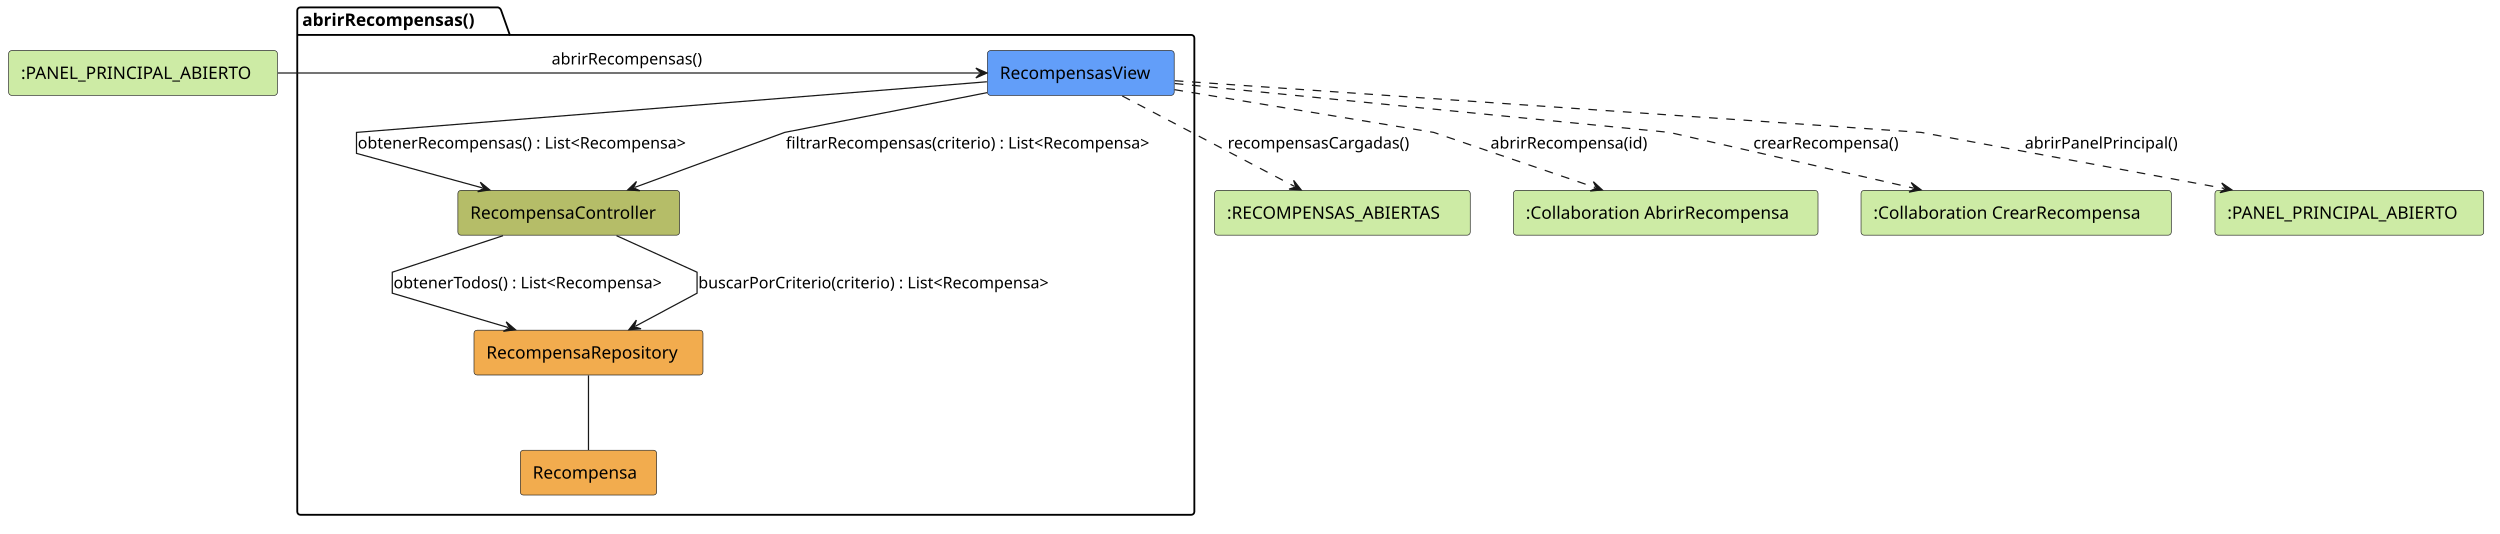
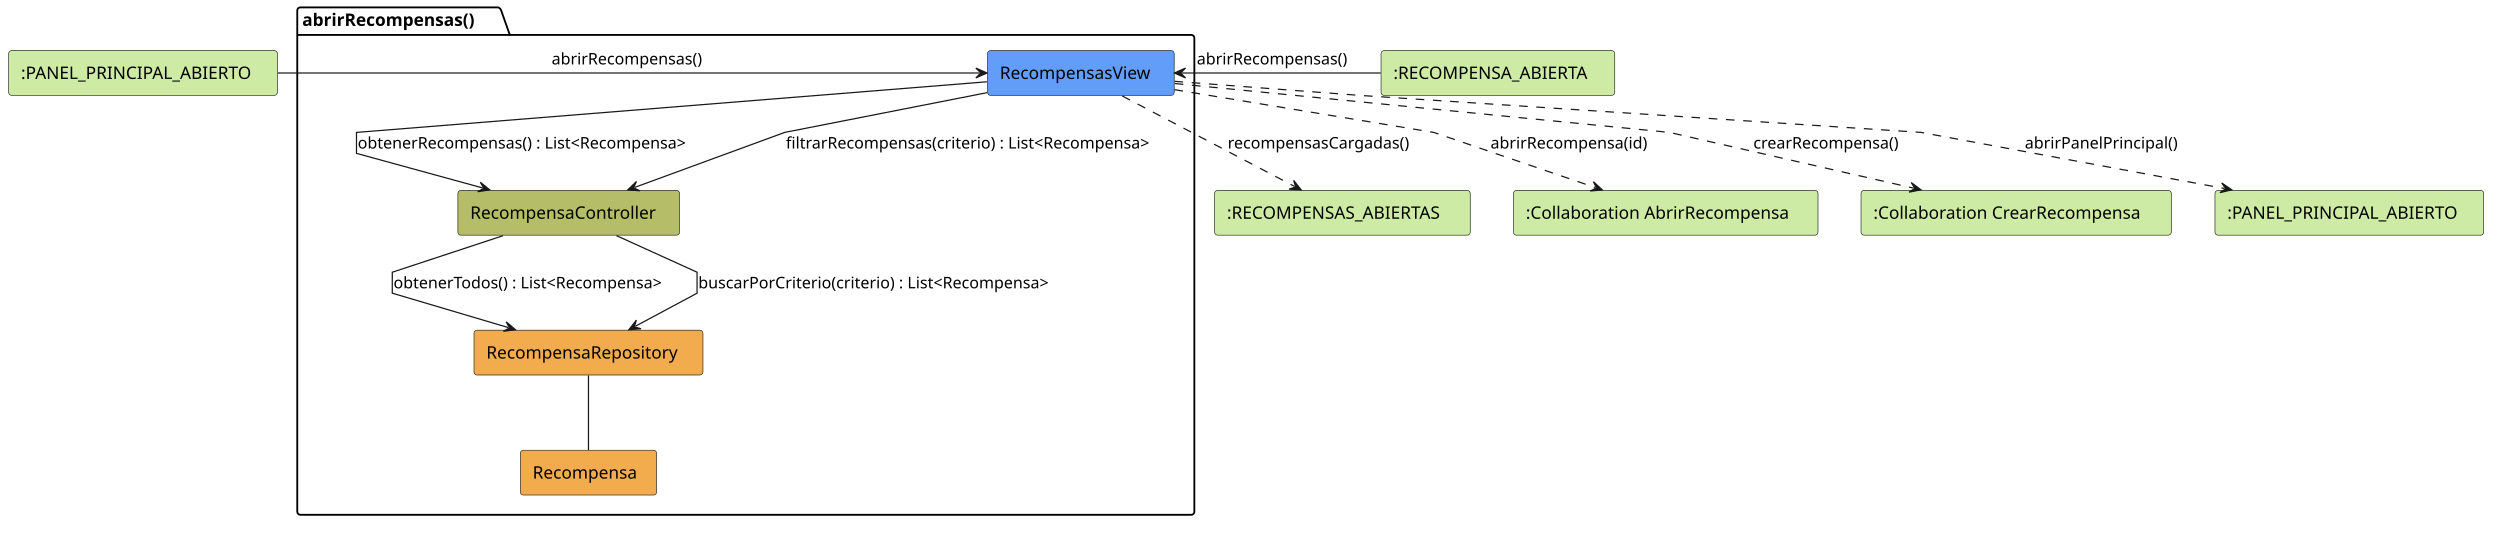
<svg xmlns="http://www.w3.org/2000/svg" contentStyleType="text/css" data-diagram-type="DESCRIPTION" height="432px" preserveAspectRatio="none" style="width:2026px;height:432px;background:#FFFFFF;" version="1.1" viewBox="0 0 2026 432" width="2026px" zoomAndPan="magnify">
  <defs />
  <g>
-     <g class="cluster" data-qualified-name="abrirRecompensas" data-source-line="5" id="ent0003">
+     <g class="cluster" data-qualified-name="abrirRecompensas" data-source-line="6" id="ent0004">
      <path d="M243.4,6 L403.65,6 A3.75,3.75 0 0 1 406.15,8.5 L413.15,28.297 L965.4,28.297 A2.5,2.5 0 0 1 967.9,30.797 L967.9,414.69 A2.5,2.5 0 0 1 965.4,417.19 L243.4,417.19 A2.5,2.5 0 0 1 240.9,414.69 L240.9,8.5 A2.5,2.5 0 0 1 243.4,6" fill="none" style="stroke:#000000;stroke-width:1.5;" />
      <line style="stroke:#000000;stroke-width:1.5;" x1="240.9" x2="413.15" y1="28.297" y2="28.297" />
      <text fill="#000000" font-family="sans-serif" font-size="14" font-weight="700" lengthAdjust="spacing" textLength="159.25" x="244.9" y="20.995">abrirRecompensas()</text>
    </g>
-     <g class="entity" data-qualified-name="abrirRecompensas.RecompensasView" data-source-line="6" id="ent0004">
+     <g class="entity" data-qualified-name="abrirRecompensas.RecompensasView" data-source-line="7" id="ent0005">
      <rect fill="#629EF9" height="36.297" rx="2.5" ry="2.5" style="stroke:#181818;stroke-width:0.5;" width="151.311" x="800.25" y="41" />
      <text fill="#000000" font-family="sans-serif" font-size="14" lengthAdjust="spacing" textLength="131.311" x="810.25" y="63.995">RecompensasView</text>
    </g>
-     <g class="entity" data-qualified-name="abrirRecompensas.RecompensaController" data-source-line="7" id="ent0005">
+     <g class="entity" data-qualified-name="abrirRecompensas.RecompensaController" data-source-line="8" id="ent0006">
      <rect fill="#B5BD68" height="36.297" rx="2.5" ry="2.5" style="stroke:#181818;stroke-width:0.5;" width="179.66" x="371.07" y="154.3" />
      <text fill="#000000" font-family="sans-serif" font-size="14" lengthAdjust="spacing" textLength="159.66" x="381.07" y="177.295">RecompensaController</text>
    </g>
-     <g class="entity" data-qualified-name="abrirRecompensas.RecompensaRepository" data-source-line="8" id="ent0006">
+     <g class="entity" data-qualified-name="abrirRecompensas.RecompensaRepository" data-source-line="9" id="ent0007">
      <rect fill="#F2AC4E" height="36.297" rx="2.5" ry="2.5" style="stroke:#181818;stroke-width:0.5;" width="185.56" x="384.12" y="267.6" />
      <text fill="#000000" font-family="sans-serif" font-size="14" lengthAdjust="spacing" textLength="165.56" x="394.12" y="290.595">RecompensaRepository</text>
    </g>
-     <g class="entity" data-qualified-name="abrirRecompensas.Recompensa" data-source-line="9" id="ent0007">
+     <g class="entity" data-qualified-name="abrirRecompensas.Recompensa" data-source-line="10" id="ent0008">
      <rect fill="#F2AC4E" height="36.297" rx="2.5" ry="2.5" style="stroke:#181818;stroke-width:0.5;" width="110.487" x="421.66" y="364.89" />
      <text fill="#000000" font-family="sans-serif" font-size="14" lengthAdjust="spacing" textLength="90.487" x="431.66" y="387.885">Recompensa</text>
    </g>
    <g class="entity" data-qualified-name="PanelPrincipal" data-source-line="3" id="ent0002">
      <rect fill="#CDEBA5" height="36.297" rx="2.5" ry="2.5" style="stroke:#181818;stroke-width:0.5;" width="217.805" x="7" y="41" />
      <text fill="#000000" font-family="sans-serif" font-size="14" lengthAdjust="spacing" textLength="197.805" x="17" y="63.995">:PANEL_PRINCIPAL_ABIERTO</text>
    </g>
-     <g class="entity" data-qualified-name="RecompensasAbiertas" data-source-line="12" id="ent0008">
+     <g class="entity" data-qualified-name="RecompensaAbiertoEntrada" data-source-line="4" id="ent0003">
+       <rect fill="#CDEBA5" height="36.297" rx="2.5" ry="2.5" style="stroke:#181818;stroke-width:0.5;" width="189.401" x="1119.2" y="41" />
+       <text fill="#000000" font-family="sans-serif" font-size="14" lengthAdjust="spacing" textLength="169.401" x="1129.2" y="63.995">:RECOMPENSA_ABIERTA</text>
+     </g>
+     <g class="entity" data-qualified-name="RecompensasAbiertas" data-source-line="13" id="ent0009">
      <rect fill="#CDEBA5" height="36.297" rx="2.5" ry="2.5" style="stroke:#181818;stroke-width:0.5;" width="207.175" x="984.31" y="154.3" />
      <text fill="#000000" font-family="sans-serif" font-size="14" lengthAdjust="spacing" textLength="187.175" x="994.31" y="177.295">:RECOMPENSAS_ABIERTAS</text>
    </g>
-     <g class="entity" data-qualified-name="ColRecompensa" data-source-line="13" id="ent0009">
+     <g class="entity" data-qualified-name="ColRecompensa" data-source-line="14" id="ent0010">
      <rect fill="#CDEBA5" height="36.297" rx="2.5" ry="2.5" style="stroke:#181818;stroke-width:0.5;" width="246.823" x="1226.49" y="154.3" />
      <text fill="#000000" font-family="sans-serif" font-size="14" lengthAdjust="spacing" textLength="226.823" x="1236.49" y="177.295">:Collaboration AbrirRecompensa</text>
    </g>
-     <g class="entity" data-qualified-name="ColCrear" data-source-line="14" id="ent0010">
+     <g class="entity" data-qualified-name="ColCrear" data-source-line="15" id="ent0011">
      <rect fill="#CDEBA5" height="36.297" rx="2.5" ry="2.5" style="stroke:#181818;stroke-width:0.5;" width="251.438" x="1508.18" y="154.3" />
      <text fill="#000000" font-family="sans-serif" font-size="14" lengthAdjust="spacing" textLength="231.438" x="1518.18" y="177.295">:Collaboration CrearRecompensa</text>
    </g>
-     <g class="entity" data-qualified-name="PanelSalida" data-source-line="15" id="ent0011">
+     <g class="entity" data-qualified-name="PanelSalida" data-source-line="16" id="ent0012">
      <rect fill="#CDEBA5" height="36.297" rx="2.5" ry="2.5" style="stroke:#181818;stroke-width:0.5;" width="217.805" x="1795" y="154.3" />
      <text fill="#000000" font-family="sans-serif" font-size="14" lengthAdjust="spacing" textLength="197.805" x="1805" y="177.295">:PANEL_PRINCIPAL_ABIERTO</text>
    </g>
-     <g class="link" data-entity-1="ent0002" data-entity-2="ent0004" data-link-type="dependency" data-source-line="17" id="lnk12">
+     <g class="link" data-entity-1="ent0002" data-entity-2="ent0005" data-link-type="dependency" data-source-line="18" id="lnk13">
      <path d="M225.2,59.15 C381.39,59.15 658.49,59.15 793.84,59.15" fill="none" id="PanelPrincipal-to-RecompensasView" style="stroke:#181818;stroke-width:1;" />
      <polygon fill="#181818" points="799.84,59.15,790.84,55.15,794.84,59.15,790.84,63.15,799.84,59.15" style="stroke:#181818;stroke-width:1;" />
      <text fill="#000000" font-family="sans-serif" font-size="13" lengthAdjust="spacing" textLength="131.46" x="447.03" y="52.217">abrirRecompensas()</text>
    </g>
-     <g class="link" data-entity-1="ent0004" data-entity-2="ent0005" data-link-type="dependency" data-source-line="19" id="lnk13">
+     <g class="link" data-entity-1="ent0003" data-entity-2="ent0005" data-link-type="dependency" data-source-line="19" id="lnk14">
+       <path d="M1118.95,59.15 C1066.1,59.15 1007.19,59.15 957.76,59.15" fill="none" id="RecompensaAbiertoEntrada-to-RecompensasView" style="stroke:#181818;stroke-width:1;" />
+       <polygon fill="#181818" points="951.76,59.15,960.76,63.15,956.76,59.15,960.76,55.15,951.76,59.15" style="stroke:#181818;stroke-width:1;" />
+       <text fill="#000000" font-family="sans-serif" font-size="13" lengthAdjust="spacing" textLength="131.46" x="969.88" y="52.217">abrirRecompensas()</text>
+     </g>
+     <g class="link" data-entity-1="ent0005" data-entity-2="ent0006" data-link-type="dependency" data-source-line="21" id="lnk15">
      <path d="M799.76,66.27 C640.94,79.02 288.9,107.3 288.9,107.3 C288.9,107.3 288.9,124.3 288.9,124.3 C288.9,124.3 342.163,138.905 391.073,152.305" fill="none" id="RecompensasView-to-RecompensaController" style="stroke:#181818;stroke-width:1;" />
      <polygon fill="#181818" points="396.86,153.89,389.237,147.654,392.038,152.569,387.123,155.37,396.86,153.89" style="stroke:#181818;stroke-width:1;" />
      <text fill="#000000" font-family="sans-serif" font-size="13" lengthAdjust="spacing" textLength="293.002" x="289.9" y="120.367">obtenerRecompensas() : List&lt;Recompensa&gt;</text>
    </g>
-     <g class="link" data-entity-1="ent0004" data-entity-2="ent0005" data-link-type="dependency" data-source-line="25" id="lnk16">
+     <g class="link" data-entity-1="ent0005" data-entity-2="ent0006" data-link-type="dependency" data-source-line="27" id="lnk18">
      <path d="M799.96,75.07 C729.65,88.88 635.9,107.3 635.9,107.3 C635.9,107.3 566.174,132.865 514.354,151.856" fill="none" id="RecompensasView-to-RecompensaController-1" style="stroke:#181818;stroke-width:1;" />
      <polygon fill="#181818" points="508.72,153.92,518.547,154.579,513.415,152.2,515.794,147.067,508.72,153.92" style="stroke:#181818;stroke-width:1;" />
      <text fill="#000000" font-family="sans-serif" font-size="13" lengthAdjust="spacing" textLength="323.781" x="636.9" y="120.367">filtrarRecompensas(criterio) : List&lt;Recompensa&gt;</text>
    </g>
-     <g class="link" data-entity-1="ent0005" data-entity-2="ent0006" data-link-type="dependency" data-source-line="21" id="lnk14">
+     <g class="link" data-entity-1="ent0006" data-entity-2="ent0007" data-link-type="dependency" data-source-line="23" id="lnk16">
      <path d="M407.65,191 C367,204.41 317.9,220.6 317.9,220.6 C317.9,220.6 317.9,237.6 317.9,237.6 C317.9,237.6 366.738,252.074 411.948,265.484" fill="none" id="RecompensaController-to-RecompensaRepository" style="stroke:#181818;stroke-width:1;" />
      <polygon fill="#181818" points="417.7,267.19,410.209,260.796,412.906,265.768,407.934,268.466,417.7,267.19" style="stroke:#181818;stroke-width:1;" />
      <text fill="#000000" font-family="sans-serif" font-size="13" lengthAdjust="spacing" textLength="241.078" x="318.9" y="233.667">obtenerTodos() : List&lt;Recompensa&gt;</text>
    </g>
-     <g class="link" data-entity-1="ent0005" data-entity-2="ent0006" data-link-type="dependency" data-source-line="27" id="lnk17">
+     <g class="link" data-entity-1="ent0006" data-entity-2="ent0007" data-link-type="dependency" data-source-line="29" id="lnk19">
      <path d="M499.63,191 C529.2,204.41 564.9,220.6 564.9,220.6 C564.9,220.6 564.9,237.6 564.9,237.6 C564.9,237.6 539.978,250.946 514.958,264.356" fill="none" id="RecompensaController-to-RecompensaRepository-1" style="stroke:#181818;stroke-width:1;" />
      <polygon fill="#181818" points="509.67,267.19,519.492,266.464,514.077,264.828,515.713,259.413,509.67,267.19" style="stroke:#181818;stroke-width:1;" />
      <text fill="#000000" font-family="sans-serif" font-size="13" lengthAdjust="spacing" textLength="310.331" x="565.9" y="233.667">buscarPorCriterio(criterio) : List&lt;Recompensa&gt;</text>
    </g>
-     <g class="link" data-entity-1="ent0006" data-entity-2="ent0007" data-link-type="association" data-source-line="23" id="lnk15">
+     <g class="link" data-entity-1="ent0007" data-entity-2="ent0008" data-link-type="association" data-source-line="25" id="lnk17">
      <path d="M476.9,304.22 C476.9,321.42 476.9,347.52 476.9,364.67" fill="none" id="RecompensaRepository-Recompensa" style="stroke:#181818;stroke-width:1;" />
    </g>
-     <g class="link" data-entity-1="ent0004" data-entity-2="ent0008" data-link-type="dependency" data-source-line="29" id="lnk18">
+     <g class="link" data-entity-1="ent0005" data-entity-2="ent0009" data-link-type="dependency" data-source-line="31" id="lnk20">
      <path d="M909.49,77.79 C949.19,98.63 1009.528,130.301 1049.158,151.111" fill="none" id="RecompensasView-to-RecompensasAbiertas" style="stroke:#181818;stroke-width:1;stroke-dasharray:7,7;" />
      <polygon fill="#181818" points="1054.47,153.9,1048.361,146.174,1050.043,151.576,1044.642,153.257,1054.47,153.9" style="stroke:#181818;stroke-width:1;" />
      <text fill="#000000" font-family="sans-serif" font-size="13" lengthAdjust="spacing" textLength="158.85" x="994.9" y="120.367">recompensasCargadas()</text>
    </g>
-     <g class="link" data-entity-1="ent0004" data-entity-2="ent0009" data-link-type="dependency" data-source-line="30" id="lnk19">
+     <g class="link" data-entity-1="ent0005" data-entity-2="ent0010" data-link-type="dependency" data-source-line="32" id="lnk21">
      <path d="M951.79,72.66 C1036.52,86.63 1161.9,107.3 1161.9,107.3 C1161.9,107.3 1237.191,132.993 1292.851,151.983" fill="none" id="RecompensasView-to-ColRecompensa" style="stroke:#181818;stroke-width:1;stroke-dasharray:7,7;" />
      <polygon fill="#181818" points="1298.53,153.92,1291.304,147.228,1293.798,152.305,1288.72,154.8,1298.53,153.92" style="stroke:#181818;stroke-width:1;" />
      <text fill="#000000" font-family="sans-serif" font-size="13" lengthAdjust="spacing" textLength="136.551" x="1207.9" y="120.367">abrirRecompensa(id)</text>
    </g>
-     <g class="link" data-entity-1="ent0004" data-entity-2="ent0010" data-link-type="dependency" data-source-line="31" id="lnk20">
+     <g class="link" data-entity-1="ent0005" data-entity-2="ent0011" data-link-type="dependency" data-source-line="33" id="lnk22">
      <path d="M952.01,67.67 C1086.68,80.99 1352.9,107.3 1352.9,107.3 C1352.9,107.3 1467.71,133.505 1550.9,152.495" fill="none" id="RecompensasView-to-ColCrear" style="stroke:#181818;stroke-width:1;stroke-dasharray:7,7;" />
      <polygon fill="#181818" points="1556.75,153.83,1548.866,147.927,1551.875,152.717,1547.085,155.727,1556.75,153.83" style="stroke:#181818;stroke-width:1;" />
      <text fill="#000000" font-family="sans-serif" font-size="13" lengthAdjust="spacing" textLength="127.969" x="1420.9" y="120.367">crearRecompensa()</text>
    </g>
-     <g class="link" data-entity-1="ent0004" data-entity-2="ent0011" data-link-type="dependency" data-source-line="32" id="lnk21">
-       <path d="M952.04,65.42 C1129.74,77.73 1556.9,107.3 1556.9,107.3 C1556.9,107.3 1700,133.749 1802.72,152.739" fill="none" id="RecompensasView-to-PanelSalida" style="stroke:#181818;stroke-width:1;stroke-dasharray:7,7;" />
+     <g class="link" data-entity-1="ent0005" data-entity-2="ent0012" data-link-type="dependency" data-source-line="34" id="lnk23">
+       <path d="M951.79,65.91 C1017.44,70.89 1101.9,77.3 1101.9,77.3 C1101.9,77.3 1556.9,107.3 1556.9,107.3 C1556.9,107.3 1700,133.749 1802.72,152.739" fill="none" id="RecompensasView-to-PanelSalida" style="stroke:#181818;stroke-width:1;stroke-dasharray:7,7;" />
      <polygon fill="#181818" points="1808.62,153.83,1800.497,148.261,1803.703,152.921,1799.043,156.127,1808.62,153.83" style="stroke:#181818;stroke-width:1;" />
      <text fill="#000000" font-family="sans-serif" font-size="13" lengthAdjust="spacing" textLength="131.942" x="1640.9" y="120.367">abrirPanelPrincipal()</text>
    </g>
  </g>
</svg>
